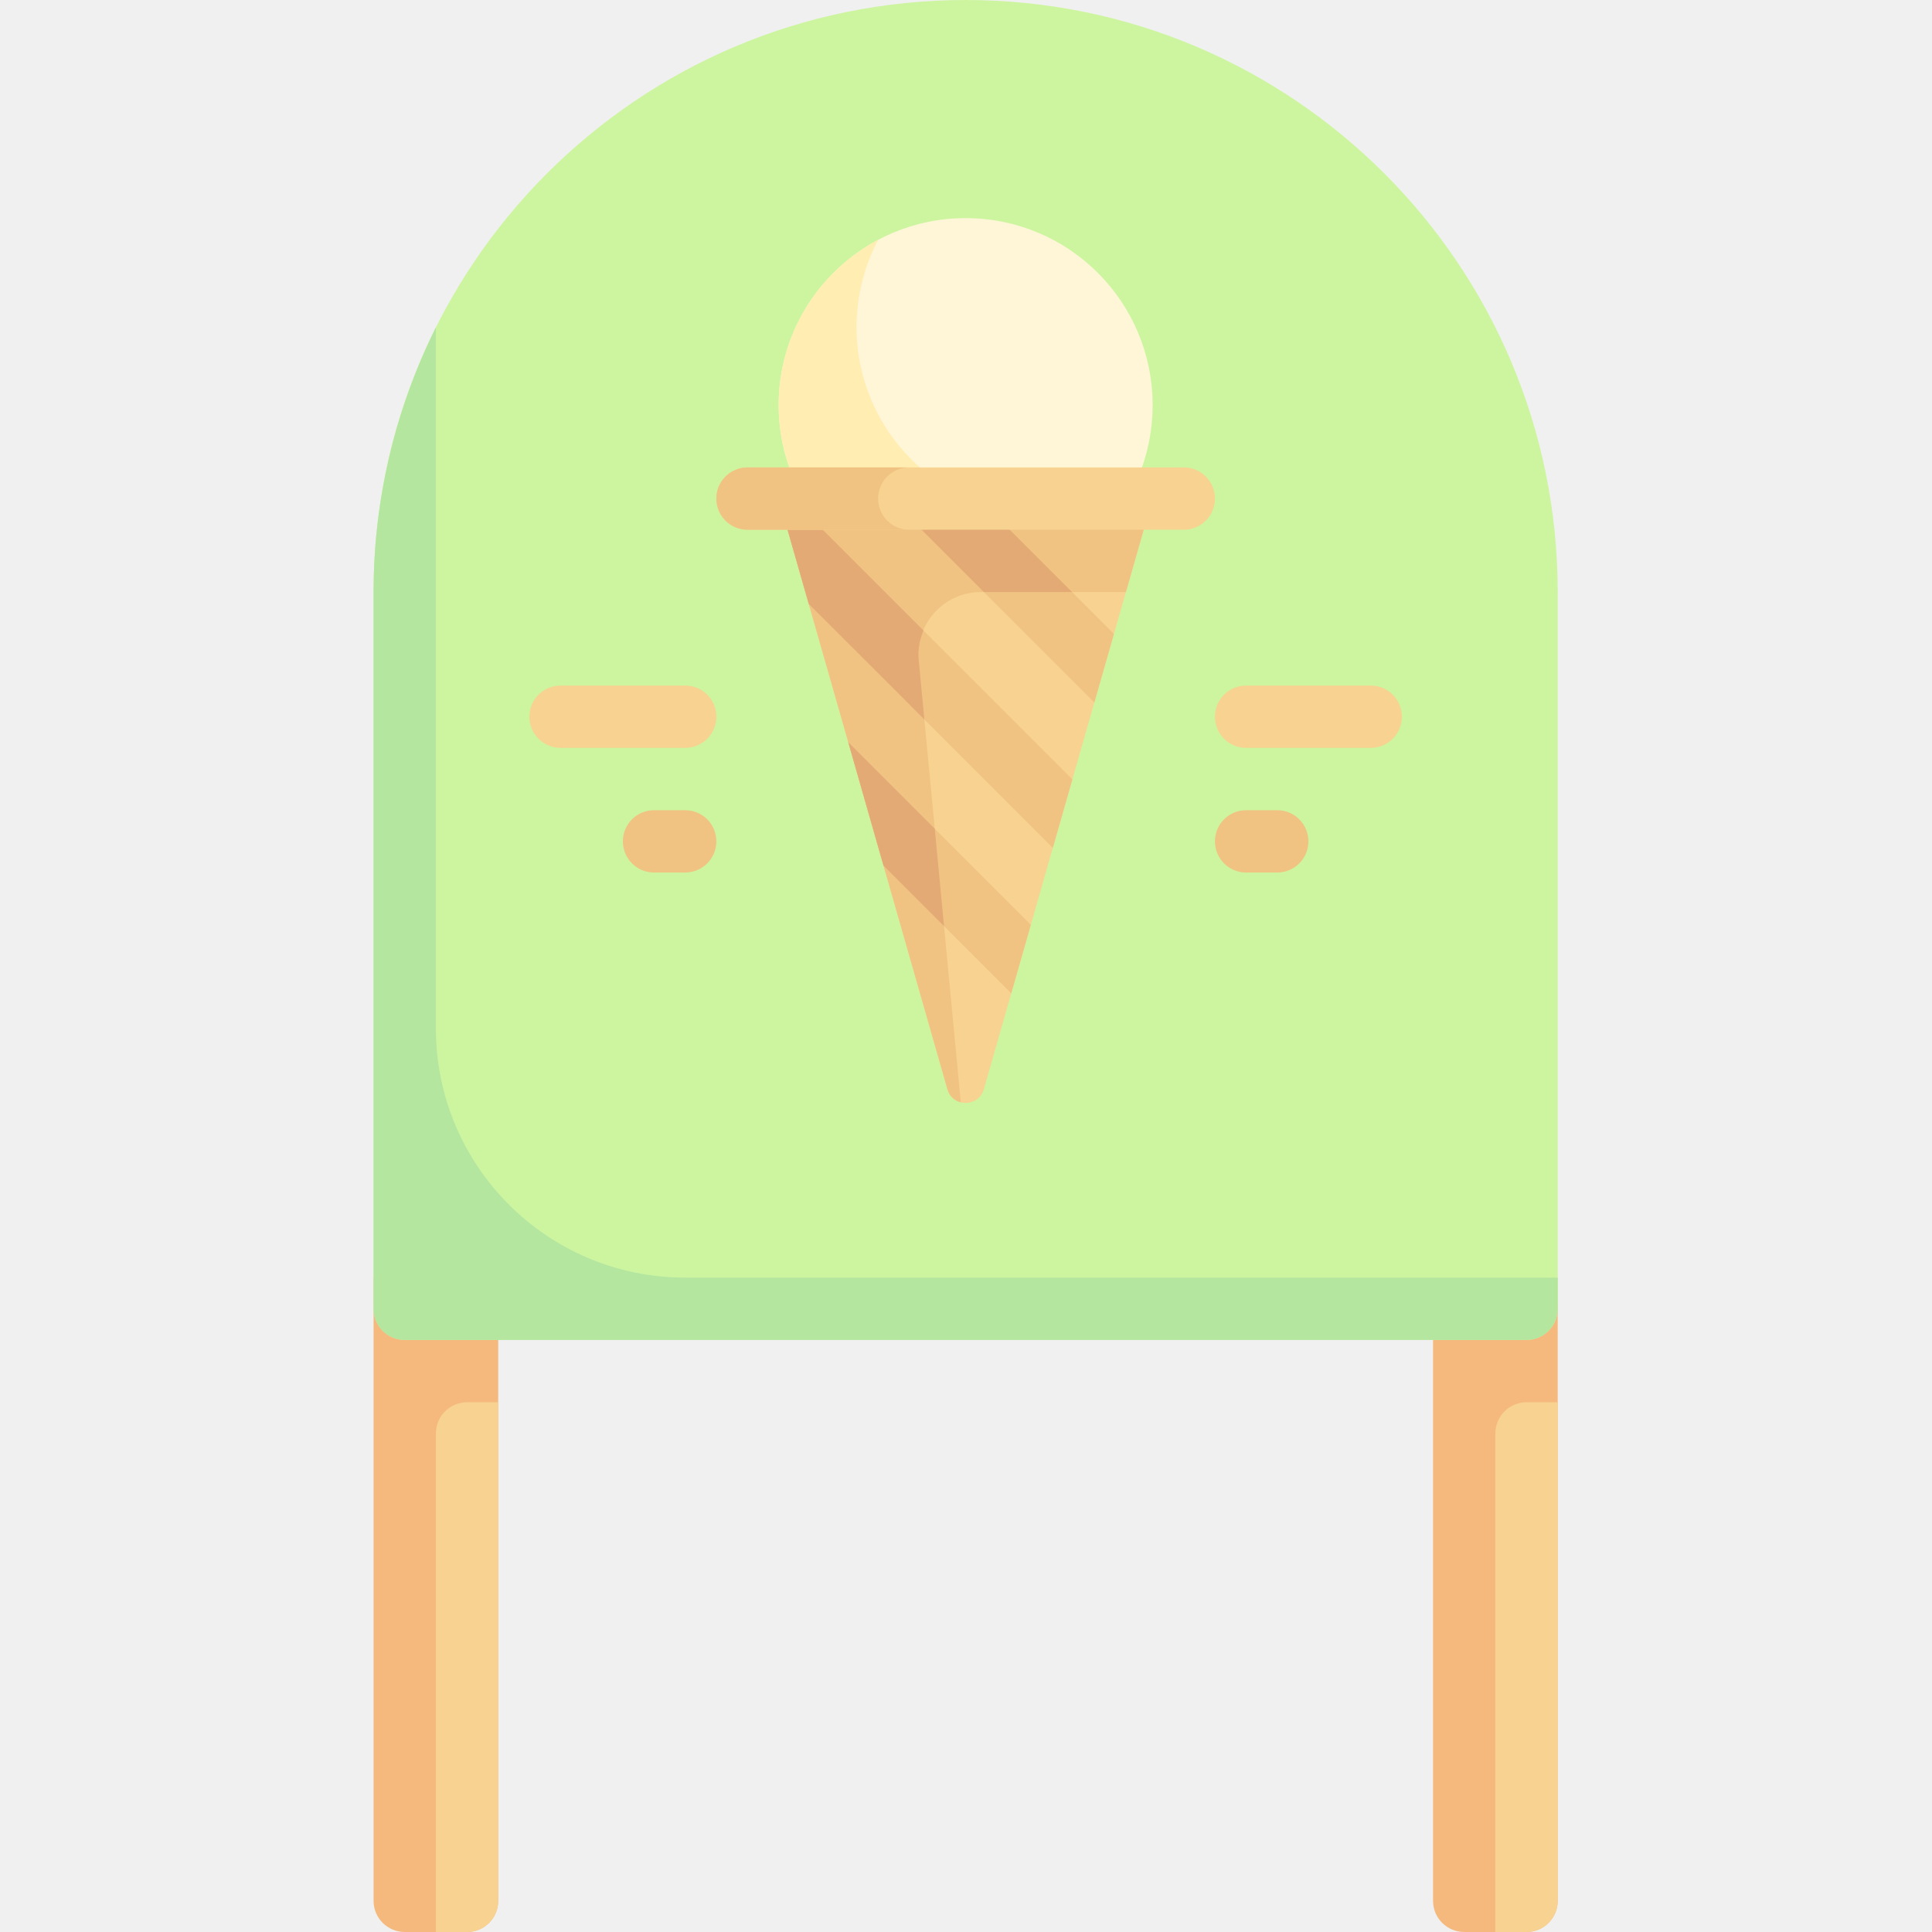
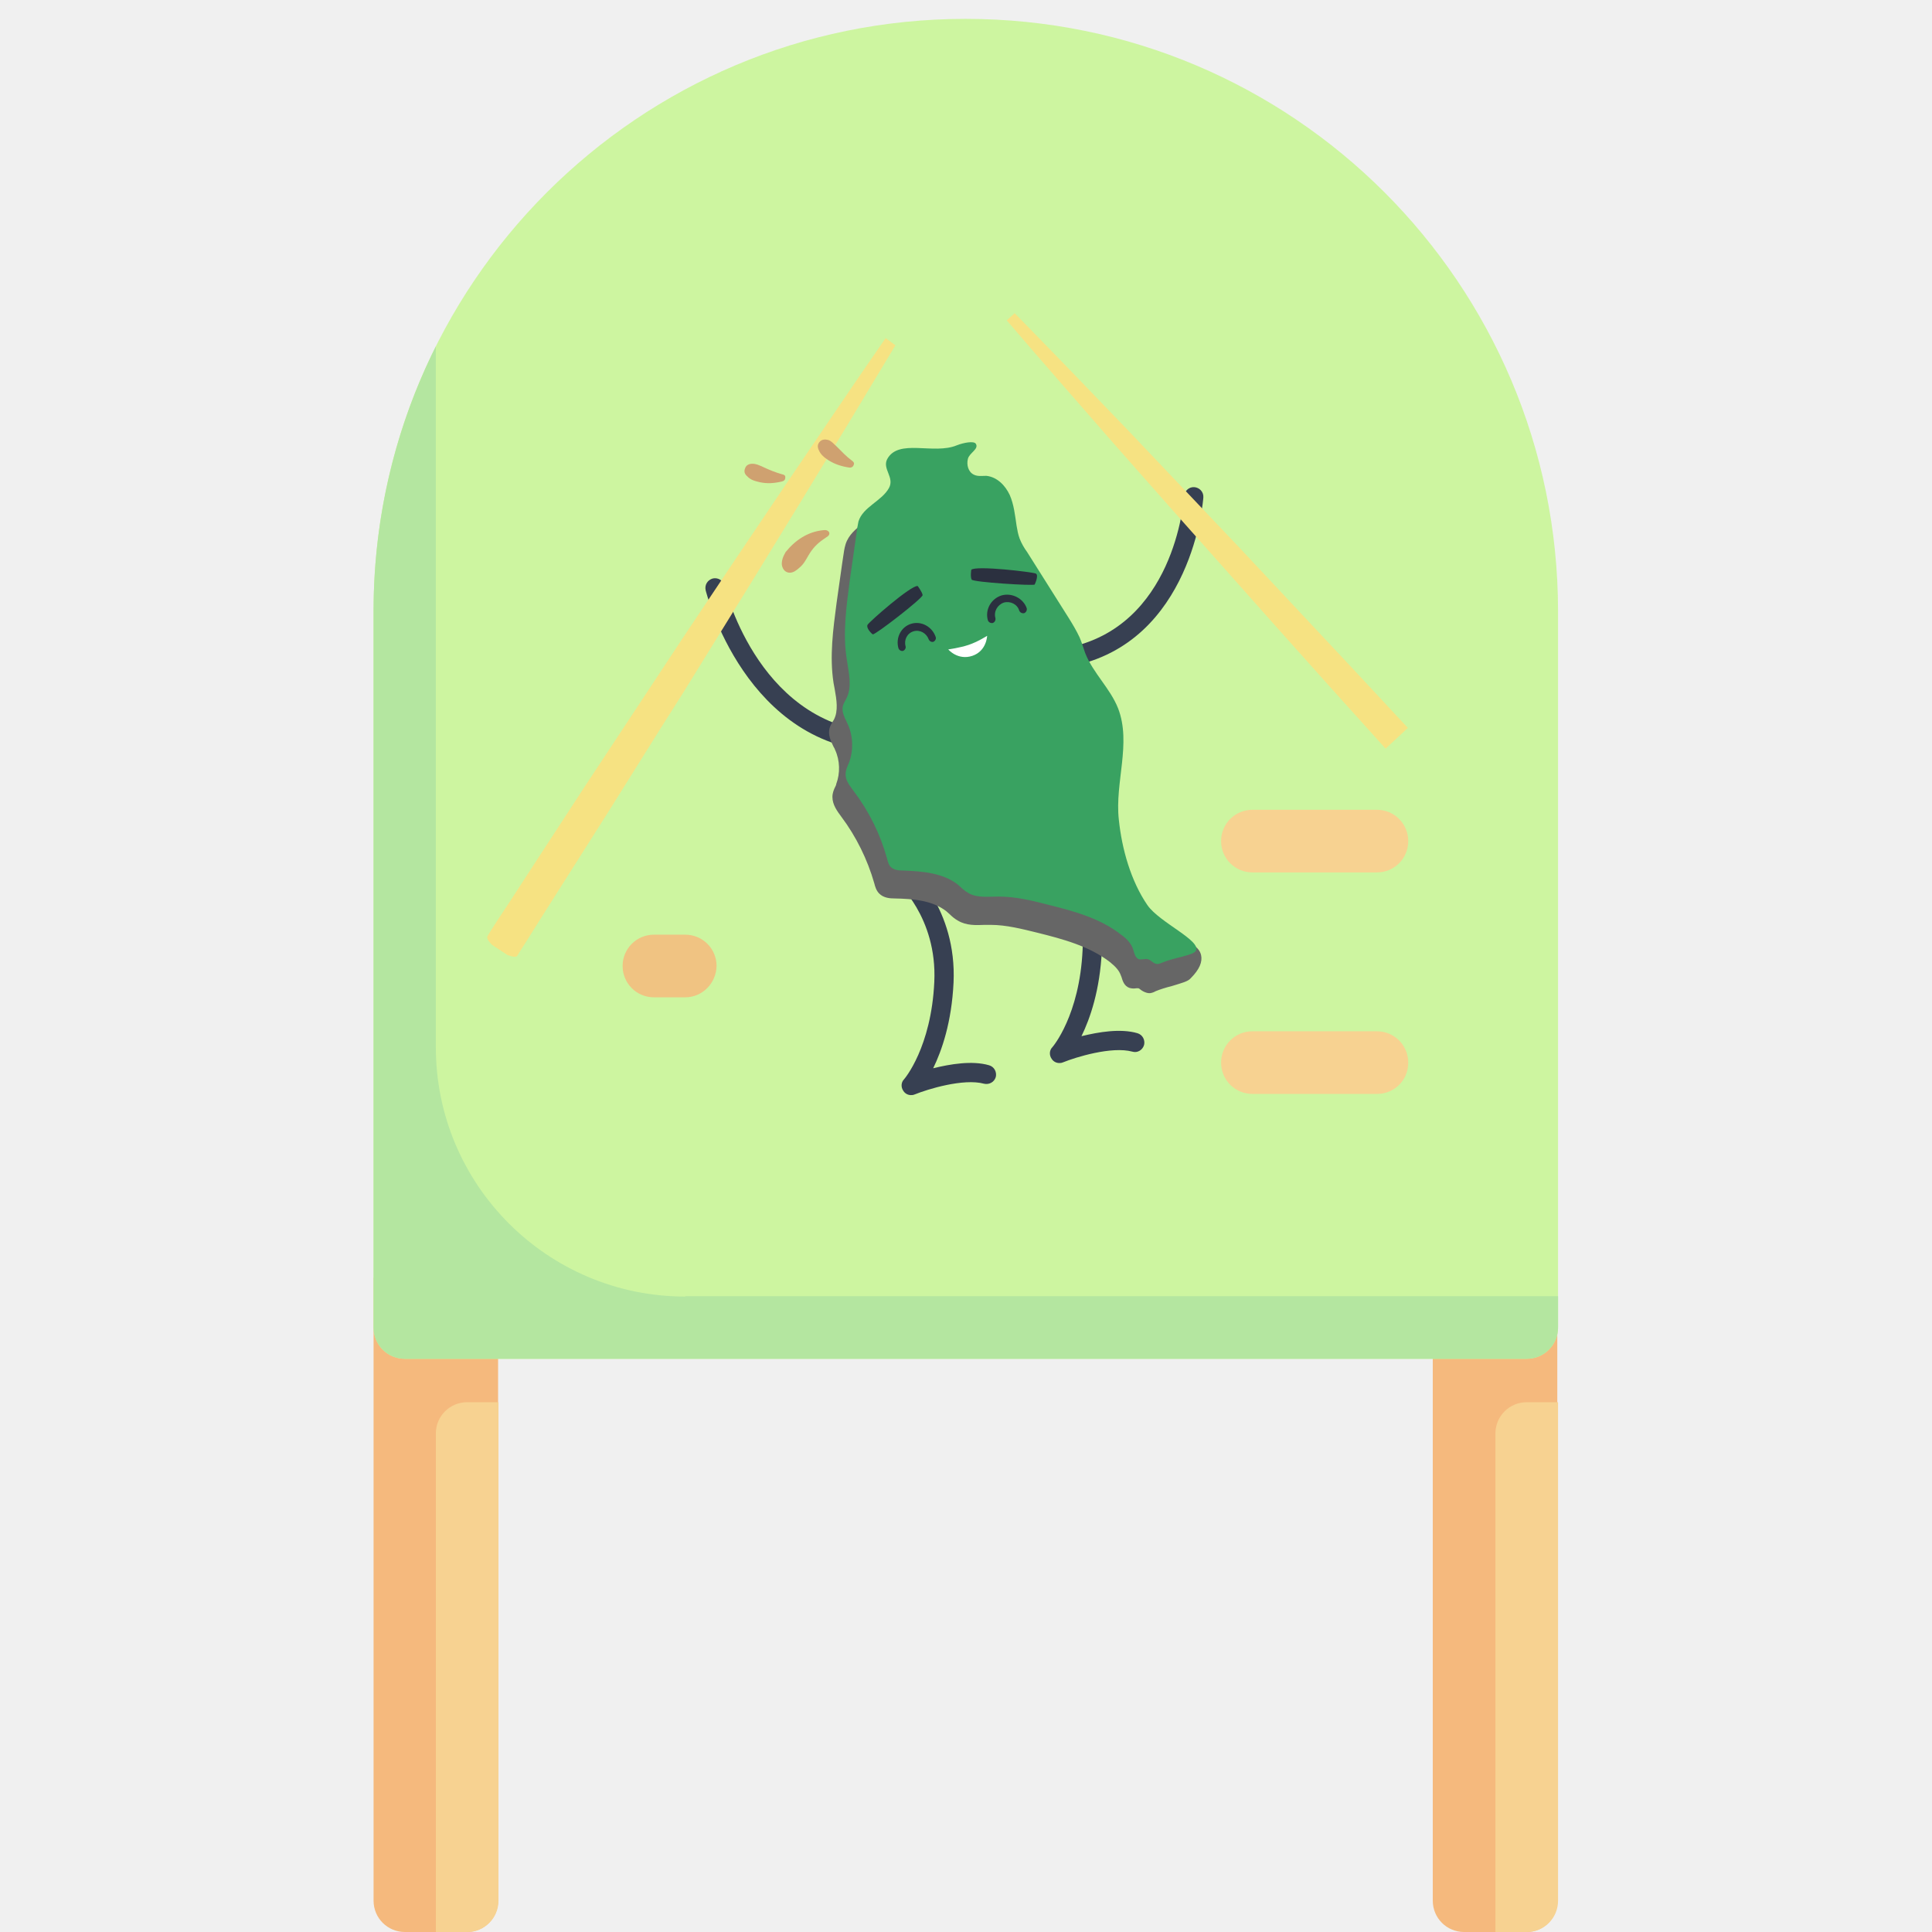
- <svg xmlns="http://www.w3.org/2000/svg" height="512pt" viewBox="-99 0 512 512" width="512pt">
-   <path d="m305.551 512h-16.52c-4.559 0-8.258-3.695-8.258-8.258v-165.16h33.035v165.16c0 4.562-3.699 8.258-8.258 8.258zm0 0" fill="#f5b97d" />
-   <path d="m297.289 512h8.262c4.559 0 8.258-3.695 8.258-8.258v-132.129h-8.258c-4.562 0-8.262 3.695-8.262 8.258zm0 0" fill="#f7d291" />
-   <path d="m24.773 512h-16.516c-4.559 0-8.258-3.695-8.258-8.258v-165.16h33.031v165.16c0 4.562-3.695 8.258-8.258 8.258zm0 0" fill="#f5b97d" />
-   <path d="m16.516 512h8.258c4.562 0 8.258-3.695 8.258-8.258v-132.129h-8.258c-4.559 0-8.258 3.695-8.258 8.258zm0 0" fill="#f7d291" />
-   <path d="m156.902 0c-86.652 0-156.902 70.246-156.902 156.902v189.938c0 4.559 3.699 8.258 8.258 8.258h297.293c4.559 0 8.258-3.699 8.258-8.258v-189.938c0-86.656-70.25-156.902-156.906-156.902zm0 0" fill="#cdf5a0" />
-   <path d="m206.453 107.355c0 27.363-22.184 49.547-49.551 49.547-27.363 0-49.547-22.184-49.547-49.547s22.184-49.547 49.547-49.547c27.367 0 49.551 22.184 49.551 49.547zm0 0" fill="#fff6d8" />
-   <path d="m177.551 136.258c-27.367 0-49.551-22.184-49.551-49.547 0-8.367 2.074-16.254 5.738-23.168-15.699 8.316-26.383 24.812-26.383 43.812 0 27.363 22.184 49.547 49.547 49.547 19 0 35.48-10.703 43.797-26.398-6.914 3.66-14.785 5.754-23.148 5.754zm0 0" fill="#ffedb1" />
-   <path d="m82.582 338.582c-36.488 0-66.066-29.578-66.066-66.066v-185.75c-10.477 21.035-16.516 45.043-16.516 70.137v189.938c0 4.559 3.695 8.258 8.258 8.258h297.289c4.562 0 8.258-3.699 8.258-8.258v-8.258zm0 0" fill="#b4e6a0" />
-   <path d="m107.355 132.129 44.719 156.516c1.391 4.859 8.273 4.859 9.66 0l44.719-156.516zm0 0" fill="#f7d291" />
-   <path d="m155.617 292.125-11.148-117.141c-.922-9.695 6.703-18.082 16.441-18.082h38.465l7.078-24.773h-99.098l44.719 156.516c.547 1.922 1.953 3.078 3.543 3.48zm0 0" fill="#f0c382" />
-   <path d="m82.582 231.227h-8.258c-4.566 0-8.258-3.695-8.258-8.258 0-4.566 3.691-8.258 8.258-8.258h8.258c4.562 0 8.258 3.691 8.258 8.258 0 4.562-3.695 8.258-8.258 8.258zm0 0" fill="#f0c382" />
-   <path d="m82.582 198.195h-33.031c-4.566 0-8.262-3.695-8.262-8.258 0-4.566 3.695-8.258 8.262-8.258h33.031c4.562 0 8.258 3.691 8.258 8.258 0 4.562-3.695 8.258-8.258 8.258zm0 0" fill="#f7d291" />
-   <path d="m264.258 198.195h-33.031c-4.566 0-8.258-3.695-8.258-8.258 0-4.566 3.695-8.258 8.258-8.258h33.031c4.566 0 8.258 3.691 8.258 8.258 0 4.562-3.691 8.258-8.258 8.258zm0 0" fill="#f7d291" />
-   <g fill="#f0c382">
-     <path d="m239.484 231.227h-8.258c-4.566 0-8.258-3.695-8.258-8.258 0-4.566 3.695-8.258 8.258-8.258h8.258c4.566 0 8.258 3.691 8.258 8.258 0 4.562-3.691 8.258-8.258 8.258zm0 0" />
-     <path d="m191.012 186.172 5.188-18.164-35.875-35.879h-23.355zm0 0" />
-     <path d="m185.191 206.547-74.418-74.418h-3.418l7.973 27.91 64.672 64.672zm0 0" />
-     <path d="m168.988 263.246 5.191-18.164-48.371-48.371 9.34 32.695zm0 0" />
+ <svg xmlns="http://www.w3.org/2000/svg" version="1.1" id="圖層_1" x="0px" y="0px" viewBox="0 0 512 512" style="enable-background:new 0 0 512 512;" xml:space="preserve">
+   <style type="text/css">
+ 	.st0{fill:#F5B97D;}
+ 	.st1{fill:#F7D291;}
+ 	.st2{fill:#CDF5A0;}
+ 	.st3{fill:#B4E6A0;}
+ 	.st4{fill:#F0C382;}
+ 	.st5{fill:#374052;}
+ 	.st6{fill:#F6E282;}
+ 	.st7{fill:#CFA170;}
+ 	.st8{fill:#666666;}
+ 	.st9{fill:#39A261;}
+ 	.st10{fill:#2B303F;}
+ 	.st11{fill:#FFFFFF;}
+ </style>
+   <path class="st0" d="M404.6,512H388c-4.6,0-8.3-3.7-8.3-8.3V338.6h33v165.2C412.8,508.3,409.1,512,404.6,512z" />
+   <path class="st1" d="M396.3,512h8.3c4.6,0,8.3-3.7,8.3-8.3V371.6h-8.3c-4.6,0-8.3,3.7-8.3,8.3V512z" />
+   <path class="st0" d="M123.8,512h-16.5c-4.6,0-8.3-3.7-8.3-8.3V338.6h33v165.2C132,508.3,128.3,512,123.8,512z" />
+   <path class="st1" d="M115.5,512h8.3c4.6,0,8.3-3.7,8.3-8.3V371.6h-8.3c-4.6,0-8.3,3.7-8.3,8.3V512z" />
+   <path class="st2" d="M255.9,5C169.3,5,99,75.2,99,161.9v189.9c0,4.6,3.7,8.3,8.3,8.3h297.3c4.6,0,8.3-3.7,8.3-8.3V161.9  C412.8,75.2,342.6,5,255.9,5z" />
+   <path class="st3" d="M181.6,343.6c-36.5,0-66.1-29.6-66.1-66.1V91.8c-10.5,21-16.5,45-16.5,70.1v189.9c0,4.6,3.7,8.3,8.3,8.3h297.3  c4.6,0,8.3-3.7,8.3-8.3v-8.3H181.6z" />
+   <path class="st4" d="M181.6,264.3h-8.3c-4.6,0-8.3-3.7-8.3-8.3c0-4.6,3.7-8.3,8.3-8.3h8.3c4.6,0,8.3,3.7,8.3,8.3  C189.8,260.6,186.1,264.3,181.6,264.3z" />
+   <path class="st1" d="M364.9,289.9h-33c-4.6,0-8.3-3.7-8.3-8.3c0-4.6,3.7-8.3,8.3-8.3h33c4.6,0,8.3,3.7,8.3,8.3  C373.2,286.3,369.5,289.9,364.9,289.9z" />
+   <path class="st1" d="M364.9,231.2h-33c-4.6,0-8.3-3.7-8.3-8.3c0-4.6,3.7-8.3,8.3-8.3h33c4.6,0,8.3,3.7,8.3,8.3  C373.2,227.5,369.5,231.2,364.9,231.2z" />
+   <g>
+     <path class="st5" d="M283.4,176.8c-1.3,0.1-2.5-0.8-2.7-2.1c-0.3-1.4,0.6-2.7,2-3c28.4-5.5,31-38.7,31.1-40.2   c0.1-1.4,1.3-2.5,2.7-2.4c1.4,0.1,2.5,1.3,2.4,2.7c0,0.4-2.9,38.6-35.2,44.8C283.5,176.8,283.5,176.8,283.4,176.8z" />
  </g>
-   <path d="m145.965 190.672-1.496-15.688c-.27-2.812.25-5.477 1.266-7.898l-34.961-34.957h-3.418l7.973 27.91zm0 0" fill="#e3aa75" />
-   <path d="m148.723 219.621-22.914-22.91 4.871 17.055 4.469 15.641 16.031 16.031zm0 0" fill="#e3aa75" />
-   <path d="m185.098 156.902-24.773-24.773h-23.355l24.773 24.773zm0 0" fill="#e3aa75" />
-   <path d="m214.711 140.387h-115.613c-4.566 0-8.258-3.695-8.258-8.258s3.695-8.258 8.258-8.258h115.613c4.566 0 8.258 3.695 8.258 8.258s-3.695 8.258-8.258 8.258zm0 0" fill="#f7d291" />
-   <path d="m133.703 132.129c0-4.566 3.695-8.258 8.262-8.258h-42.867c-4.566 0-8.258 3.695-8.258 8.258s3.695 8.258 8.258 8.258h42.867c-4.566 0-8.262-3.691-8.262-8.258zm0 0" fill="#f0c382" />
+   <path class="st6" d="M367.2,198.4l-14.5-16.1l-14.4-16.1l-7.2-8.1l-7.2-8.1l-14.4-16.2l-14.3-16.2c-9.5-10.9-19-21.7-28.4-32.7  l2.1-1.9c10.1,10.3,20.1,20.7,30.1,31.1l14.9,15.7l14.9,15.7l7.4,7.9l7.4,7.9l14.8,15.8l14.7,15.8" />
+   <g>
+     <path class="st5" d="M234.8,199.3c-0.1,0-0.2,0-0.3,0c-36.9-0.7-47.4-42.5-47.5-42.9c-0.3-1.4,0.5-2.7,1.9-3.1   c1.4-0.3,2.7,0.5,3.1,1.9c0.4,1.6,9.7,38.4,42.7,39c1.4,0,2.5,1.2,2.5,2.6C237.1,198.1,236.1,199.2,234.8,199.3z" />
+   </g>
+   <g>
+     <path class="st6" d="M237.3,91.5c-8.2,13.7-16.5,27.4-24.8,41L200,152.9l-12.6,20.4l-6.3,10.2l-6.4,10.1l-12.7,20.3l-12.8,20.2   l-6.4,10.1l-3.2,5.1l-1.6,2.5l-0.8,1.3c-0.2,0.5-0.7,0.7-2.7,0l-4.1-2.7c-1.5-1.5-1.4-2.1-1.1-2.5l0.8-1.3l1.6-2.5l3.3-5l6.5-10   l13.1-20.1l13.2-20l6.6-10l6.6-10l13.3-19.9l13.4-19.9c9-13.2,17.9-26.5,27-39.6L237.3,91.5z" />
+   </g>
+   <g>
+     <path class="st5" d="M241.7,290.2c-0.9,0.1-1.8-0.3-2.3-1.1c-0.7-1-0.6-2.3,0.2-3.1c0.1-0.1,7.2-8.4,8-25.8   c0.8-17.2-10-26.5-10.1-26.6c-1.1-0.9-1.2-2.5-0.3-3.6c0.9-1.1,2.5-1.2,3.6-0.3c0.5,0.4,12.8,11.1,11.9,30.7   c-0.5,10.5-3.1,18-5.4,22.7c4.5-1.1,10.3-2.1,14.8-0.8c1.4,0.4,2.1,1.8,1.8,3.1c-0.4,1.4-1.8,2.1-3.1,1.8   c-5.5-1.5-15.1,1.5-18.3,2.8C242.2,290.1,242,290.2,241.7,290.2z" />
+   </g>
+   <g>
+     <path class="st5" d="M281,281.7c-0.9,0.1-1.8-0.3-2.3-1.1c-0.7-1-0.6-2.3,0.2-3.1c0.1-0.1,7.2-8.4,8-25.8   c0.8-17.2-10-26.5-10.1-26.6c-1.1-0.9-1.2-2.5-0.3-3.6c0.9-1.1,2.5-1.2,3.6-0.3c0.5,0.4,12.8,11.1,11.9,30.7   c-0.5,10.5-3.1,18-5.4,22.7c4.5-1.1,10.3-2.1,14.8-0.8c1.4,0.4,2.1,1.8,1.8,3.1c-0.4,1.4-1.8,2.2-3.1,1.8   c-5.5-1.5-15.1,1.5-18.3,2.8C281.5,281.6,281.3,281.7,281,281.7z" />
+   </g>
+   <g>
+     <path class="st7" d="M208.2,146.3c2.6-3.2,5.9-5.4,10-5.8c0.3,0,0.7-0.1,1,0.1c0.7,0.3,0.8,1,0.2,1.5c-0.4,0.3-0.9,0.6-1.3,0.9   c-1.6,1.1-2.8,2.4-3.8,4.1c-0.7,1.2-1.3,2.4-2.4,3.3c-0.4,0.4-0.8,0.7-1.3,1c-1.6,0.9-3.1,0.1-3.4-1.7   C207.1,148.6,207.5,147.5,208.2,146.3" />
+   </g>
+   <g>
+     <path class="st7" d="M219.6,122c-1.1-0.7-2.1-1.5-2.6-2.7c-0.4-0.8-0.4-1.6,0.3-2.3c0.6-0.6,1.4-0.6,2.2-0.4   c0.9,0.3,1.5,1.1,2.2,1.7c1.3,1.3,2.6,2.7,4.1,3.8c0.4,0.3,0.7,0.6,0.4,1.2c-0.2,0.5-0.7,0.7-1.2,0.6   C223,123.6,221.2,123,219.6,122" />
+   </g>
+   <g>
+     <path class="st7" d="M201.4,127.8c-1.3-0.3-2.5-0.6-3.4-1.6c-0.7-0.6-0.9-1.3-0.5-2.2c0.3-0.8,1.1-1.1,1.9-1.1c1,0,1.8,0.4,2.7,0.8   c1.7,0.8,3.4,1.5,5.2,2c0.5,0.1,0.9,0.3,0.8,0.9c0,0.6-0.4,0.9-0.9,1C205.1,128.1,203.3,128.2,201.4,127.8" />
+   </g>
+   <g>
+     <path class="st8" d="M251.4,124.3c1.8-0.7,4.9,3.9,5.4,4.6c0.9,1.4-2.1-2.7-2.5-1.1c-0.4,1.6,0.1,3.5,1.6,4.2   c1,0.5,2.2,0.3,3.3,0.3c2.8,0.3,5,2.5,6.2,5.1c1.1,2.5,1.4,5.4,1.8,8.1c0.2,1.2,0.4,2.3,0.8,3.4c0.5,1.3,1.2,2.5,2,3.6   c3.7,5.9,7.4,11.7,11.1,17.6c1,1.6,2,3.3,2.8,5c0.6,1.4,1,2.8,1.5,4.2c2.1,5.3,2.8,9.7,4.9,14.9c3.6,9.3,2.9,19.4,4,29.2   c0.8,7.8,5.7,16.1,10.2,22.5c3.2,4.6,18.9,3.4,10.3,12.3c-0.9,1-5.9,1.8-8.9,3.1c-0.5,0.2-1.1,0.5-1.7,0.3c-0.8-0.2-1.3-1-2.1-1.2   c-0.8-0.2-1.6,0.2-2.4,0c-1-0.4-1.2-1.6-1.5-2.6c-0.5-1.6-1.8-2.9-3.2-3.9c-5.6-4.4-12.7-6.3-19.6-8c-4.2-1.1-8.5-2.1-12.9-2.1   c-2.7,0-5.6,0.4-7.9-0.9c-1.1-0.6-2-1.5-2.9-2.3c-4-3.1-9.4-3.5-14.4-3.7c-1.2,0-2.4-0.1-3.3-0.9c-0.6-0.6-0.8-1.4-1-2.2   c-1.8-6.5-4.8-12.6-8.9-18c-1-1.4-2.2-2.8-2.1-4.5c0-1.1,0.5-2,0.9-3c1.2-3.2,1.1-7-0.3-10.1c-0.7-1.6-1.8-3.3-1.3-5   c0.2-0.7,0.6-1.3,0.9-1.9c1.6-3.1,0.6-6.9,0.1-10.4c-1.1-6.9-0.1-14,0.8-20.9c0.5-3.5,1-7,1.5-10.5c0.2-1.2,0.3-2.3,0.5-3.5   c0.1-0.5,0.2-1.1,0.3-1.6c1.2-3.9,6.2-5.4,8.1-8.9c1.5-2.8-1.2,2.6,0.1,0C236.6,129.9,245.2,126.8,251.4,124.3z" />
+     <path class="st8" d="M304.8,263.2c-0.3,0-0.6,0-0.9-0.1c-0.7-0.2-1.2-0.5-1.6-0.8c-0.2-0.2-0.4-0.3-0.6-0.4c-0.1,0-0.4,0-0.6,0   c-0.5,0.1-1.1,0.1-1.8-0.1c-1.4-0.5-1.8-1.9-2.1-2.9c-0.1-0.2-0.1-0.3-0.2-0.5c-0.4-1.1-1.2-2.1-2.8-3.4   c-5.5-4.3-12.8-6.2-19.2-7.8c-4.1-1-8.3-2.1-12.5-2.1c-0.5,0-1,0-1.5,0c-2.4,0.1-4.9,0.2-7.1-1.1c-0.9-0.5-1.6-1.1-2.2-1.7   c-0.3-0.3-0.6-0.5-0.9-0.8c-3.7-2.9-8.8-3.3-13.7-3.4c-1.2,0-2.9-0.1-4.1-1.3c-0.8-0.8-1.1-1.9-1.3-2.7c-1.8-6.3-4.8-12.4-8.7-17.6   c-1.1-1.5-2.4-3.2-2.4-5.3c0-1.1,0.4-2,0.8-2.8c0.1-0.2,0.2-0.4,0.2-0.6c1.1-2.9,1-6.3-0.3-9.1c-0.1-0.3-0.2-0.5-0.4-0.8   c-0.7-1.5-1.6-3.2-1-5.1c0.2-0.6,0.5-1.1,0.8-1.6c0.1-0.2,0.2-0.3,0.3-0.5c1.2-2.3,0.7-5.3,0.2-8.1c-0.1-0.5-0.2-1-0.3-1.6   c-1.1-7.1-0.1-14.3,0.8-21.2l1.5-10.6c0.2-1.1,0.3-2.2,0.5-3.3c0.1-0.5,0.2-1.1,0.4-1.7c0.8-2.5,2.8-4.1,4.7-5.6   c1.4-1.1,2.8-2.2,3.6-3.6c0.2-0.4,0.5-0.9,0.8-1.2c3.3-5.1,10.5-8,16.3-10.3l1.4-0.6c2.7-1.1,6,3.7,7,5.1c0.7,1.1,0.2,1.7-0.1,2   c-0.9,0.7-1.7-0.1-2-0.4c-0.1-0.1-0.2-0.2-0.2-0.2c0.1,0.6,0.4,1.1,0.9,1.4c0.4,0.2,1,0.2,1.7,0.2c0.4,0,0.8,0,1.2,0   c3.5,0.3,6.1,3.2,7.2,5.8c1,2.3,1.4,4.8,1.7,7.2c0.1,0.4,0.1,0.9,0.2,1.3c0.2,1.2,0.4,2.2,0.7,3.2c0.4,1.2,1.1,2.3,1.8,3.4   l11.1,17.6c1,1.6,2.1,3.3,2.9,5.2c0.3,0.7,0.6,1.5,0.8,2.3c0.2,0.7,0.5,1.3,0.7,2c1.1,2.8,1.9,5.4,2.6,7.9c0.6,2.3,1.3,4.6,2.3,7.1   c2.6,6.8,3,14,3.4,21c0.2,2.8,0.3,5.7,0.6,8.5c0.7,6.1,3.9,13.3,10,21.9c0.9,1.3,3.5,2.2,5.8,2.9c3.3,1.1,6.5,2.2,7.1,4.8   c0.4,1.8-0.4,3.8-2.8,6.2c-0.7,0.8-2.3,1.2-4.9,2c-1.6,0.4-3.2,0.9-4.4,1.4C305.9,262.9,305.4,263.1,304.8,263.2z M301.2,259.4   c0.4,0,0.8,0,1.2,0.1c0.6,0.2,1.1,0.5,1.5,0.8c0.2,0.2,0.4,0.3,0.6,0.4c0.2,0,0.7-0.2,0.9-0.3c1.4-0.6,3-1,4.7-1.5   c1.4-0.4,3.4-0.9,3.8-1.3c1.6-1.6,2.3-3,2.1-3.8c-0.3-1.3-3-2.2-5.5-3c-2.8-0.9-5.7-1.9-7.1-3.9c-6.3-9-9.7-16.6-10.4-23.1   c-0.3-2.9-0.5-5.8-0.6-8.7c-0.4-7.1-0.8-13.9-3.3-20.2c-1-2.6-1.7-5-2.4-7.3c-0.7-2.5-1.4-4.9-2.5-7.6c-0.3-0.7-0.5-1.4-0.8-2.1   c-0.2-0.7-0.5-1.4-0.8-2.1c-0.7-1.7-1.7-3.3-2.7-4.8l-11.1-17.6c-0.8-1.2-1.5-2.5-2.1-3.9c-0.5-1.3-0.7-2.6-0.9-3.7   c-0.1-0.4-0.1-0.9-0.2-1.3c-0.3-2.3-0.7-4.5-1.5-6.5c-0.8-1.9-2.7-4.1-5.1-4.3c-0.3,0-0.6,0-0.9,0c-0.8,0-1.8,0-2.7-0.4   c-2.2-1-2.8-3.7-2.3-5.7c0.1-0.3,0.2-0.6,0.4-0.8c-0.7-0.7-1.3-1.2-1.7-1.3l-1.4,0.5c-5.8,2.3-12.9,5.2-15.6,10   c-0.1,0.3-0.3,0.7-0.5,1l-0.6,1.1l-0.3-0.2c-0.9,1-2,1.9-3.1,2.7c-1.7,1.3-3.3,2.6-3.8,4.3c-0.1,0.4-0.2,0.9-0.3,1.4   c-0.2,1.1-0.3,2.2-0.5,3.3l-1.5,10.6c-0.9,6.7-1.9,13.7-0.9,20.5c0.1,0.5,0.2,1,0.3,1.5c0.5,3.1,1.2,6.6-0.4,9.7   c-0.1,0.2-0.2,0.4-0.3,0.6c-0.2,0.4-0.4,0.7-0.5,1c-0.3,0.9,0.3,2.1,0.9,3.3c0.1,0.3,0.3,0.6,0.4,0.8c1.6,3.5,1.7,7.5,0.3,11.1   c-0.1,0.2-0.2,0.4-0.3,0.6c-0.3,0.7-0.6,1.3-0.6,2c0,1.2,0.9,2.4,1.8,3.6c4.2,5.6,7.3,11.8,9.2,18.5c0.2,0.7,0.4,1.3,0.7,1.6   c0.5,0.5,1.4,0.5,2.4,0.6c5.3,0.1,10.9,0.6,15.2,3.9c0.3,0.3,0.7,0.5,1,0.8c0.6,0.5,1.2,1,1.8,1.4c1.6,0.9,3.6,0.8,5.8,0.8   c0.5,0,1,0,1.5,0c4.6,0,8.9,1.1,13.2,2.2c6.7,1.7,14.2,3.6,20.1,8.2c1.2,1,2.9,2.5,3.6,4.5c0.1,0.2,0.1,0.4,0.2,0.6   c0.1,0.4,0.3,1.2,0.6,1.3c0.1,0,0.4,0,0.6,0C300.9,259.4,301.1,259.4,301.2,259.4z" />
+   </g>
+   <g>
+     <path class="st9" d="M253.6,118c1.8-0.7,4.5-1.2,5-0.4c0.9,1.4-1.7,2.4-2.1,4c-0.4,1.6,0.1,3.5,1.6,4.2c1,0.5,2.2,0.3,3.3,0.3   c2.8,0.3,5,2.5,6.2,5.1c1.1,2.5,1.4,5.4,1.8,8.1c0.2,1.2,0.4,2.3,0.8,3.4c0.5,1.3,1.2,2.5,2,3.6c3.7,5.9,7.4,11.7,11.1,17.6   c1,1.6,2,3.3,2.8,5c0.6,1.4,1,2.8,1.5,4.2c2.1,5.3,6.6,9.3,8.7,14.6c3.6,9.3-0.9,19.7,0.2,29.5c0.8,7.8,3.2,16.3,7.6,22.7   c3.2,4.6,14.4,9.4,12.8,12.1c-0.7,1.2-5.9,1.8-8.9,3.1c-0.5,0.2-1.1,0.5-1.7,0.3c-0.8-0.2-1.3-1-2.1-1.2c-0.8-0.2-1.6,0.2-2.4,0   c-1-0.4-1.2-1.6-1.5-2.6c-0.5-1.6-1.8-2.9-3.2-3.9c-5.6-4.4-12.7-6.3-19.6-8c-4.2-1.1-8.5-2.1-12.9-2.1c-2.7,0-5.6,0.4-7.9-0.9   c-1.1-0.6-2-1.5-2.9-2.3c-4-3.1-9.4-3.5-14.4-3.7c-1.2,0-2.4-0.1-3.3-0.9c-0.6-0.6-0.8-1.4-1-2.2c-1.8-6.5-4.8-12.6-8.9-18   c-1-1.4-2.2-2.8-2.1-4.5c0-1.1,0.5-2,0.9-3c1.2-3.2,1.1-7-0.3-10.1c-0.7-1.6-1.8-3.3-1.3-5c0.2-0.7,0.6-1.3,0.9-1.9   c1.6-3.1,0.6-6.9,0.1-10.4c-1.1-6.9-0.1-14,0.8-20.9c0.5-3.5,1-7,1.5-10.5c0.2-1.2,0.3-2.3,0.5-3.5c0.1-0.5,0.2-1.1,0.3-1.6   c1.2-3.9,6.2-5.4,8.1-8.9c1.5-2.8-1.8-5-0.5-7.6C238.1,116.1,247.4,120.6,253.6,118z" />
+   </g>
+   <g>
+     <path class="st10" d="M241.5,165.3c-2.7,0.8-4.2,3.7-3.4,6.5c0.2,0.5,0.7,0.8,1.2,0.7c0.5-0.2,0.8-0.7,0.7-1.2   c-0.5-1.7,0.4-3.5,2.1-4c1.7-0.5,3.4,0.5,4,2.1c0.2,0.5,0.7,0.8,1.2,0.7c0.5-0.2,0.8-0.7,0.7-1.2   C247.1,166.1,244.2,164.5,241.5,165.3" />
+   </g>
+   <g>
+     <path class="st10" d="M265.4,157.8c-2.8,0.9-4.4,3.8-3.6,6.6c0.2,0.5,0.7,0.8,1.3,0.7c0.5-0.2,0.8-0.7,0.7-1.3   c-0.5-1.7,0.5-3.5,2.2-4.1c1.7-0.5,3.6,0.4,4.1,2.1c0.2,0.5,0.7,0.8,1.3,0.7c0.5-0.2,0.8-0.7,0.7-1.3   C271.2,158.6,268.2,157,265.4,157.8" />
+   </g>
+   <g>
+     <path class="st11" d="M251.3,172.1c0,0,3-0.4,5.4-1.2c2.4-0.8,4.9-2.4,4.9-2.4s-0.1,4-3.9,5.3C253.8,175.1,251.3,172.1,251.3,172.1   " />
+   </g>
+   <g>
+     <path class="st10" d="M243.2,155.3c0,0,1.2,1.6,1.3,2.4c0.1,0.8-12.7,10.7-13.2,10.4c-0.4-0.2-1.8-1.7-1.4-2.5   C230.3,164.8,241.5,155,243.2,155.3" />
+   </g>
+   <g>
+     <path class="st10" d="M257.4,151c0,0-0.3,1.8,0.1,2.6c0.4,0.7,16.5,1.7,16.7,1.3c0.2-0.4,1.1-2.5,0.3-2.9S258.6,149.8,257.4,151" />
+   </g>
</svg>
